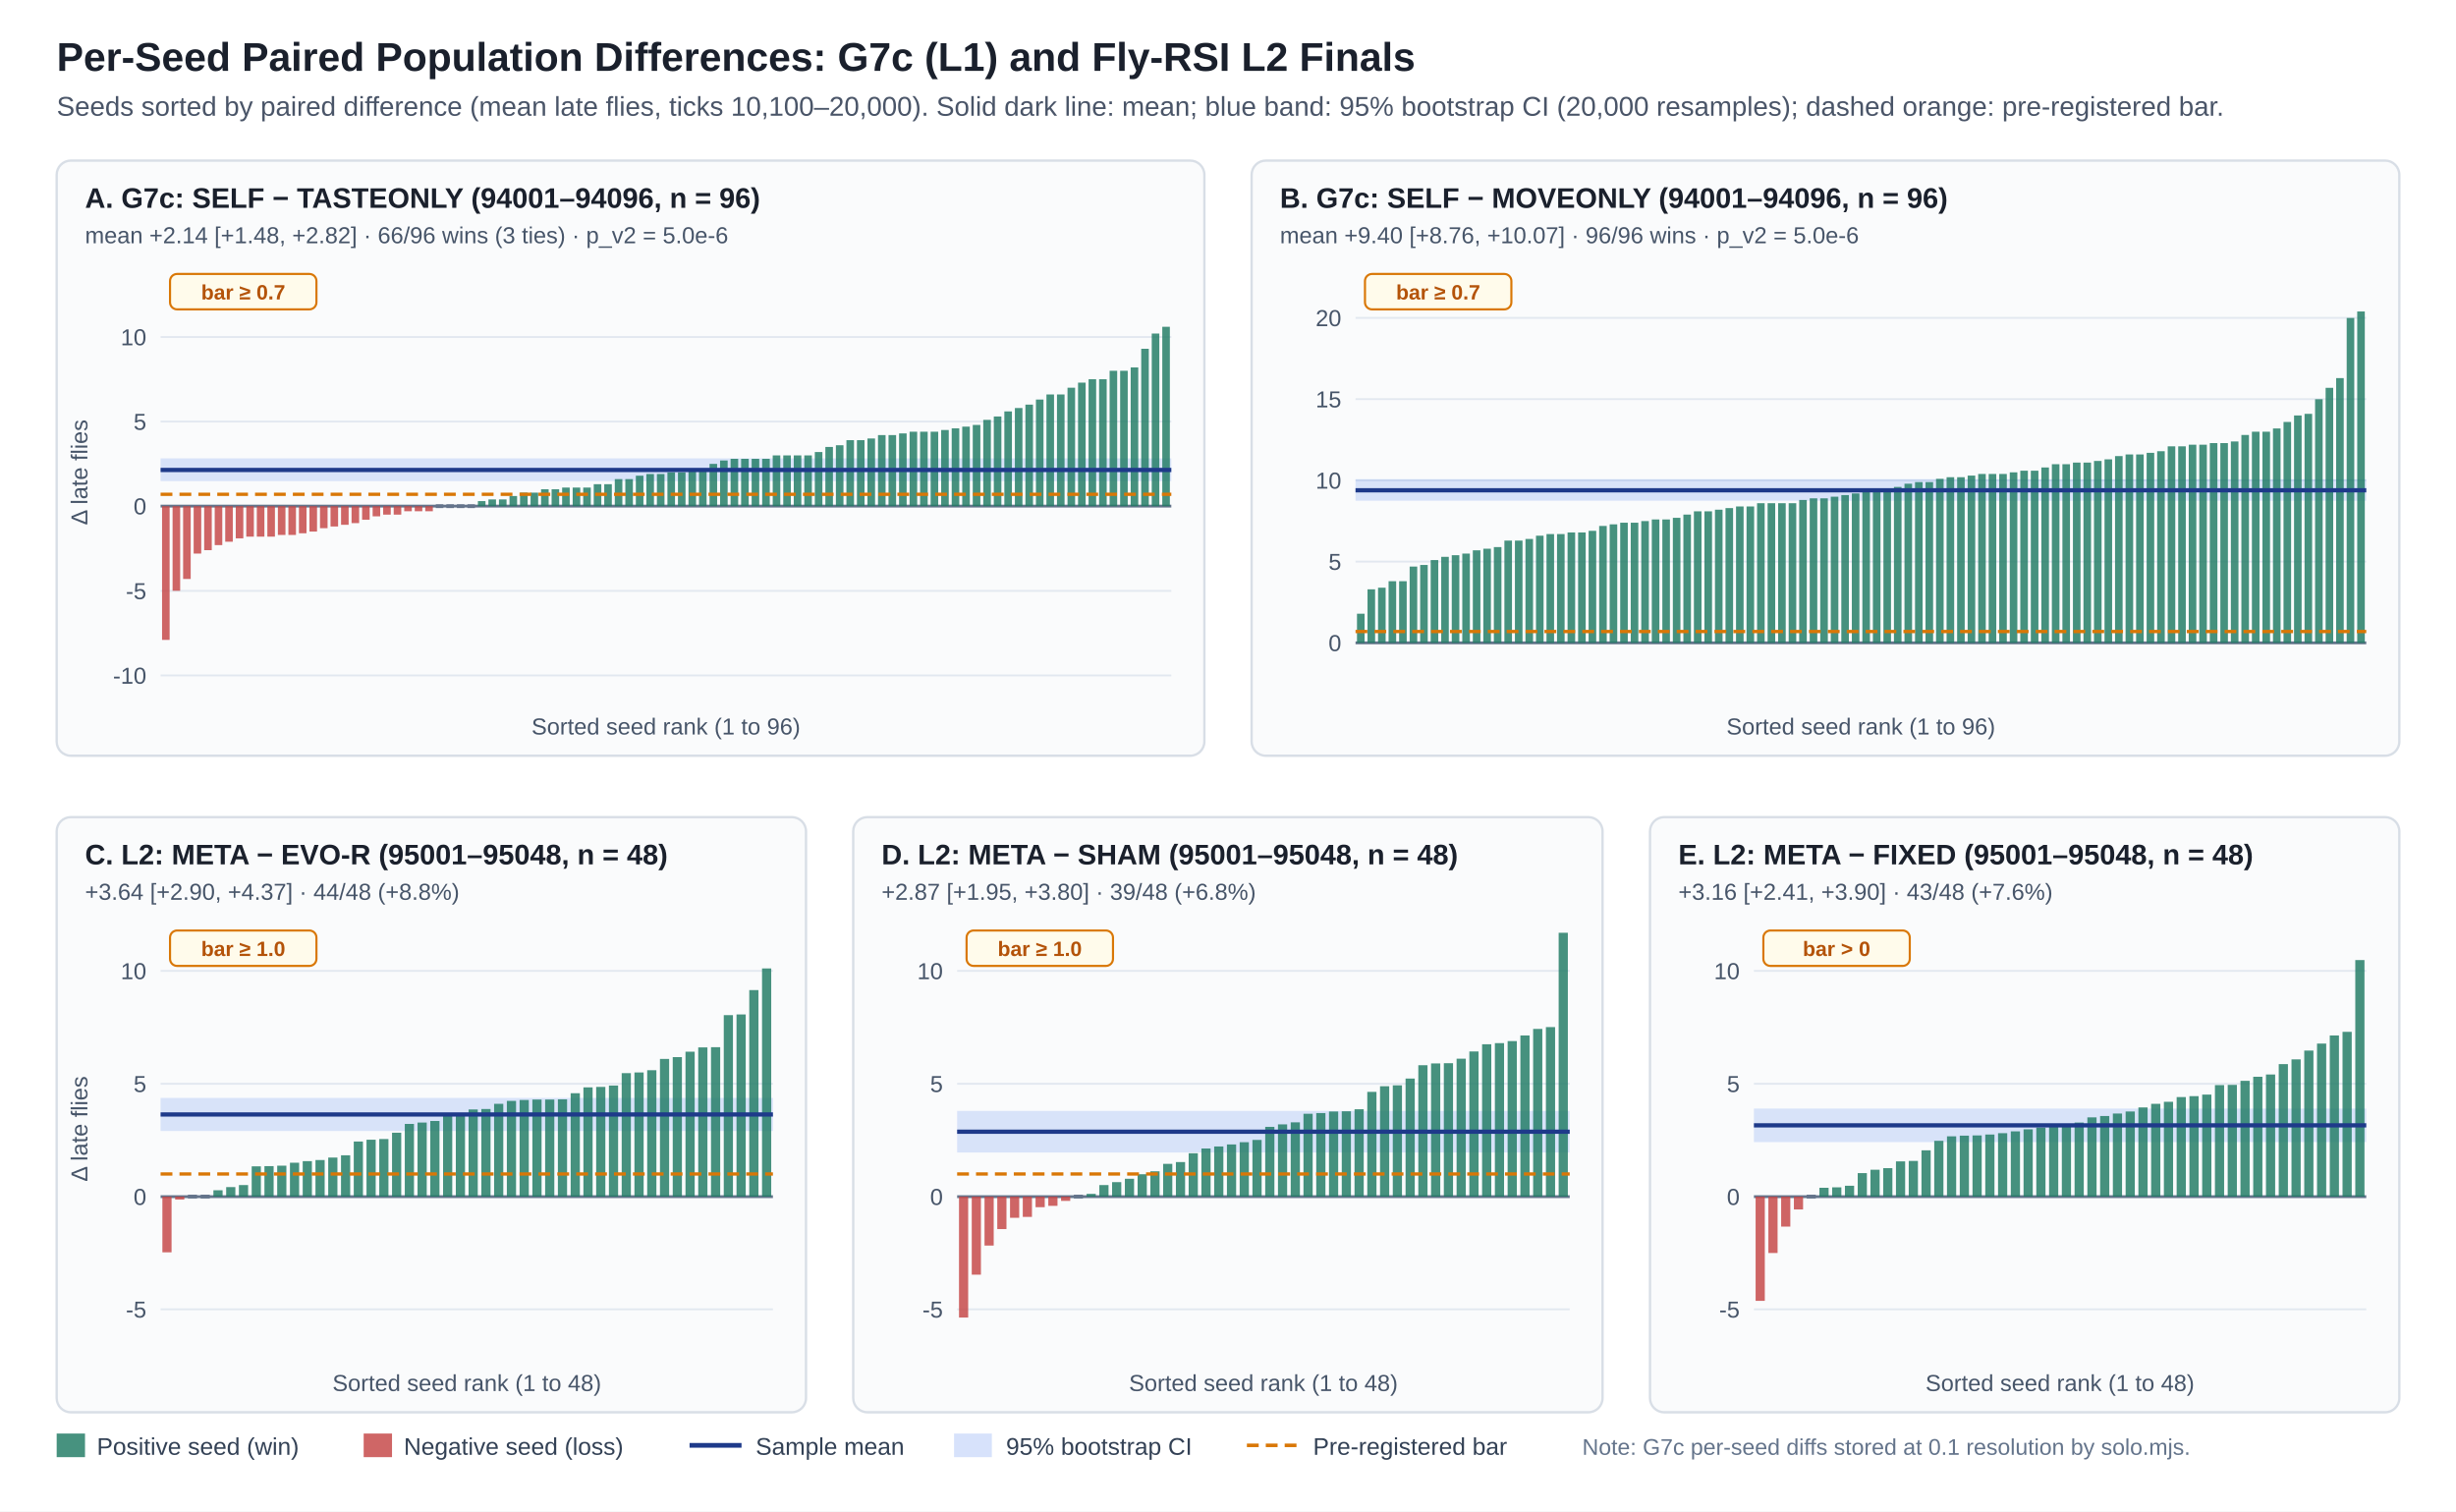
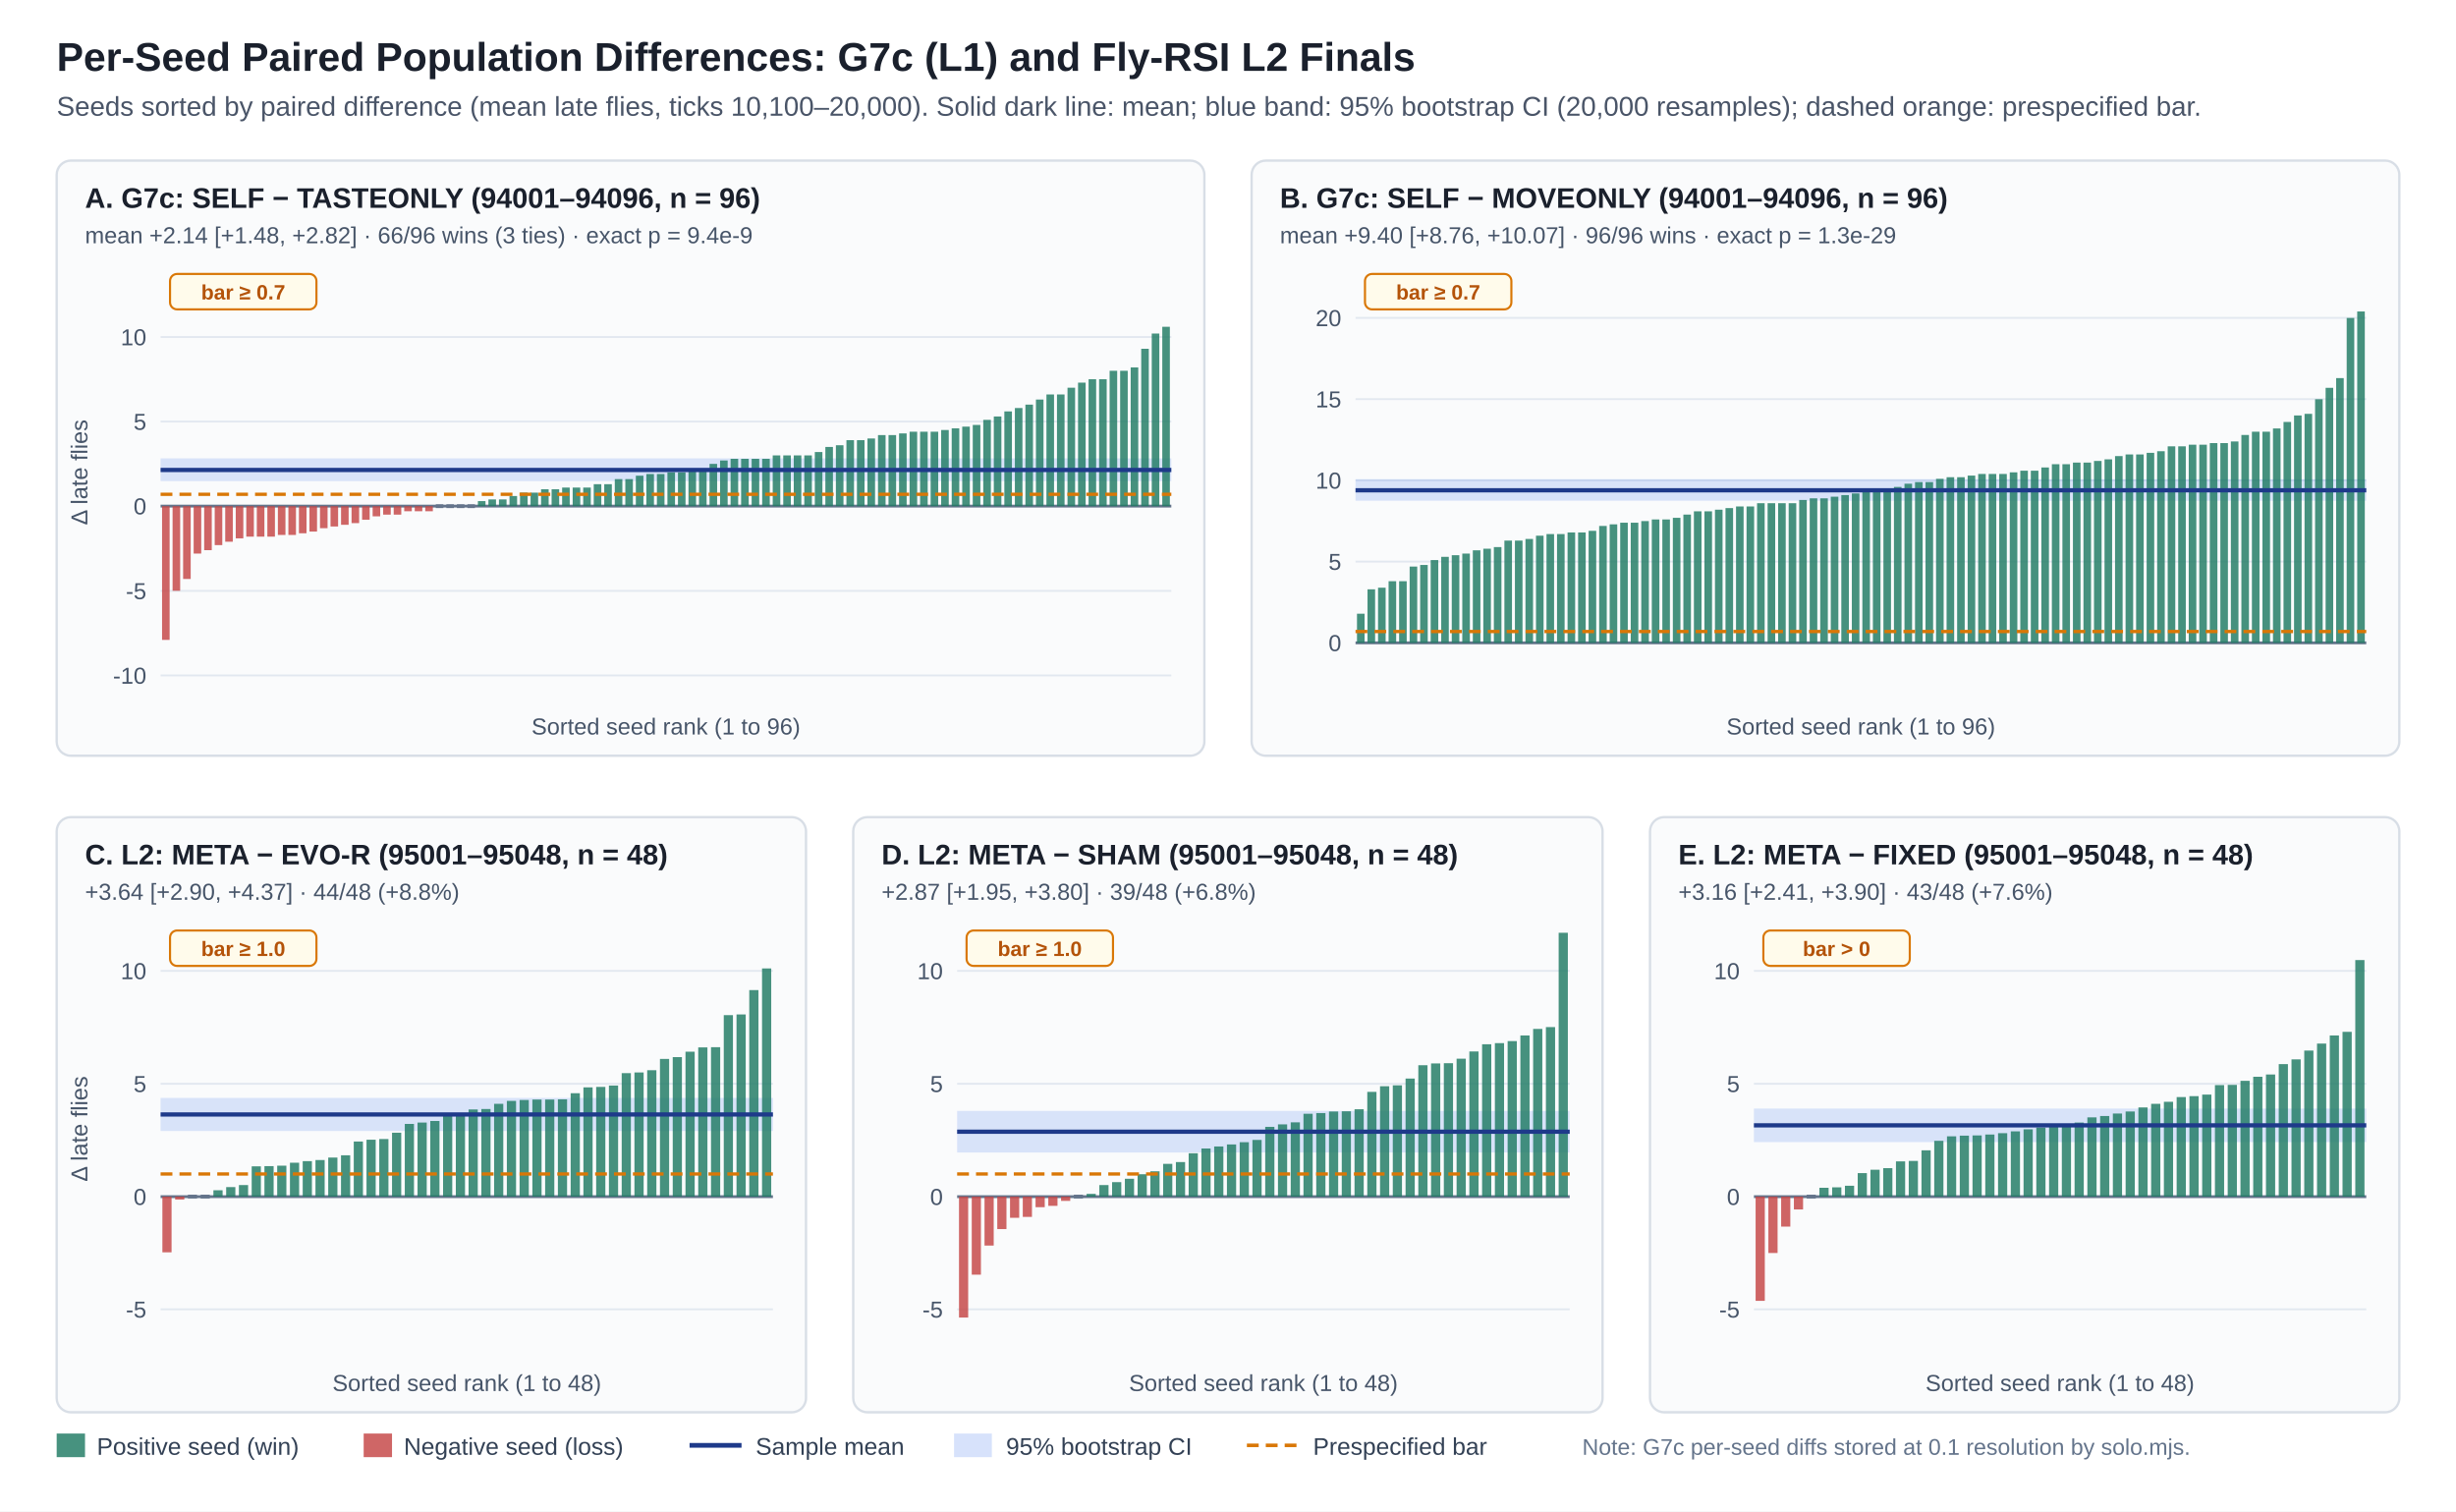
<svg xmlns="http://www.w3.org/2000/svg" viewBox="0 0 1040 640" width="1040" height="640" font-family="Helvetica Neue, Arial, DejaVu Sans, sans-serif">
  <rect x="0" y="0" width="1040" height="640" fill="#ffffff" />
  <text x="24" y="30" font-size="17" font-weight="700" fill="#1a202c">Per-Seed Paired Population Differences: G7c (L1) and Fly-RSI L2 Finals</text>
-   <text x="24" y="49" font-size="11.5" fill="#4a5568">Seeds sorted by paired difference (mean late flies, ticks 10,100–20,000). Solid dark line: mean; blue band: 95% bootstrap CI (20,000 resamples); dashed orange: pre-registered bar.</text>
+   <text x="24" y="49" font-size="11.5" fill="#4a5568">Seeds sorted by paired difference (mean late flies, ticks 10,100–20,000). Solid dark line: mean; blue band: 95% bootstrap CI (20,000 resamples); dashed orange: prespecified bar.</text>
  <g>
    <rect x="24.0" y="68" width="486.0" height="252" rx="6" fill="#fafbfc" stroke="#d8dee6" stroke-width="1" />
    <text x="36.0" y="88" font-size="12" font-weight="700" fill="#1a202c">A. G7c: SELF − TASTEONLY (94001–94096, n = 96)</text>
-     <text x="36.0" y="103" font-size="9.8" fill="#475569">mean +2.14 [+1.48, +2.82] · 66/96 wins (3 ties) · p_v2 = 5.0e-6</text>
+     <text x="36.0" y="103" font-size="9.8" fill="#475569">mean +2.14 [+1.48, +2.82] · 66/96 wins (3 ties) · exact p = 9.4e-9</text>
    <line x1="68.0" y1="286.0" x2="496.0" y2="286.0" stroke="#e2e8f0" stroke-width="0.8" />
    <text x="62.0" y="289.5" font-size="9.8" fill="#475569" text-anchor="end">-10</text>
    <line x1="68.0" y1="250.2" x2="496.0" y2="250.2" stroke="#e2e8f0" stroke-width="0.8" />
    <text x="62.0" y="253.7" font-size="9.8" fill="#475569" text-anchor="end">-5</text>
    <line x1="68.0" y1="214.3" x2="496.0" y2="214.3" stroke="#64748b" stroke-width="1.2" />
    <text x="62.0" y="217.8" font-size="9.8" fill="#475569" text-anchor="end">0</text>
    <line x1="68.0" y1="178.5" x2="496.0" y2="178.5" stroke="#e2e8f0" stroke-width="0.8" />
    <text x="62.0" y="182.0" font-size="9.8" fill="#475569" text-anchor="end">5</text>
    <line x1="68.0" y1="142.7" x2="496.0" y2="142.7" stroke="#e2e8f0" stroke-width="0.8" />
    <text x="62.0" y="146.2" font-size="9.8" fill="#475569" text-anchor="end">10</text>
    <rect x="68.0" y="194.1" width="428.0" height="9.6" fill="#2563eb" fill-opacity="0.16" />
    <rect x="68.62" y="214.33" width="3.21" height="56.62" fill="#c44545" fill-opacity="0.82" />
    <rect x="73.08" y="214.33" width="3.21" height="35.83" fill="#c44545" fill-opacity="0.82" />
    <rect x="77.54" y="214.33" width="3.21" height="30.82" fill="#c44545" fill-opacity="0.82" />
    <rect x="82.00" y="214.33" width="3.21" height="20.07" fill="#c44545" fill-opacity="0.82" />
    <rect x="86.46" y="214.33" width="3.21" height="18.63" fill="#c44545" fill-opacity="0.82" />
    <rect x="90.92" y="214.33" width="3.21" height="16.48" fill="#c44545" fill-opacity="0.82" />
    <rect x="95.37" y="214.33" width="3.21" height="15.05" fill="#c44545" fill-opacity="0.82" />
    <rect x="99.83" y="214.33" width="3.21" height="13.62" fill="#c44545" fill-opacity="0.82" />
    <rect x="104.29" y="214.33" width="3.21" height="12.90" fill="#c44545" fill-opacity="0.82" />
    <rect x="108.75" y="214.33" width="3.21" height="12.90" fill="#c44545" fill-opacity="0.82" />
    <rect x="113.21" y="214.33" width="3.21" height="12.90" fill="#c44545" fill-opacity="0.82" />
    <rect x="117.67" y="214.33" width="3.21" height="12.18" fill="#c44545" fill-opacity="0.82" />
    <rect x="122.12" y="214.33" width="3.21" height="12.18" fill="#c44545" fill-opacity="0.82" />
    <rect x="126.58" y="214.33" width="3.21" height="11.47" fill="#c44545" fill-opacity="0.82" />
    <rect x="131.04" y="214.33" width="3.21" height="10.75" fill="#c44545" fill-opacity="0.82" />
    <rect x="135.50" y="214.33" width="3.21" height="9.32" fill="#c44545" fill-opacity="0.82" />
    <rect x="139.96" y="214.33" width="3.21" height="8.60" fill="#c44545" fill-opacity="0.82" />
    <rect x="144.42" y="214.33" width="3.21" height="7.88" fill="#c44545" fill-opacity="0.82" />
    <rect x="148.87" y="214.33" width="3.21" height="7.17" fill="#c44545" fill-opacity="0.82" />
    <rect x="153.33" y="214.33" width="3.21" height="5.73" fill="#c44545" fill-opacity="0.82" />
    <rect x="157.79" y="214.33" width="3.21" height="4.30" fill="#c44545" fill-opacity="0.82" />
    <rect x="162.25" y="214.33" width="3.21" height="3.58" fill="#c44545" fill-opacity="0.82" />
    <rect x="166.71" y="214.33" width="3.21" height="3.58" fill="#c44545" fill-opacity="0.82" />
    <rect x="171.17" y="214.33" width="3.21" height="2.15" fill="#c44545" fill-opacity="0.82" />
    <rect x="175.62" y="214.33" width="3.21" height="2.15" fill="#c44545" fill-opacity="0.82" />
    <rect x="180.08" y="214.33" width="3.21" height="2.15" fill="#c44545" fill-opacity="0.82" />
    <rect x="184.54" y="213.53" width="3.21" height="1.6" fill="#64748b" />
    <rect x="189.00" y="213.53" width="3.21" height="1.6" fill="#64748b" />
    <rect x="193.46" y="213.53" width="3.21" height="1.6" fill="#64748b" />
    <rect x="197.92" y="213.53" width="3.21" height="1.6" fill="#64748b" />
    <rect x="202.37" y="212.18" width="3.21" height="2.15" fill="#1f7a63" fill-opacity="0.82" />
    <rect x="206.83" y="211.47" width="3.21" height="2.87" fill="#1f7a63" fill-opacity="0.82" />
    <rect x="211.29" y="211.47" width="3.21" height="2.87" fill="#1f7a63" fill-opacity="0.82" />
    <rect x="215.75" y="210.03" width="3.21" height="4.30" fill="#1f7a63" fill-opacity="0.82" />
    <rect x="220.21" y="208.60" width="3.21" height="5.73" fill="#1f7a63" fill-opacity="0.82" />
    <rect x="224.67" y="208.60" width="3.21" height="5.73" fill="#1f7a63" fill-opacity="0.82" />
    <rect x="229.12" y="207.17" width="3.21" height="7.17" fill="#1f7a63" fill-opacity="0.82" />
    <rect x="233.58" y="207.17" width="3.21" height="7.17" fill="#1f7a63" fill-opacity="0.82" />
    <rect x="238.04" y="206.45" width="3.21" height="7.88" fill="#1f7a63" fill-opacity="0.82" />
    <rect x="242.50" y="206.45" width="3.21" height="7.88" fill="#1f7a63" fill-opacity="0.82" />
    <rect x="246.96" y="206.45" width="3.21" height="7.88" fill="#1f7a63" fill-opacity="0.82" />
    <rect x="251.42" y="205.02" width="3.21" height="9.32" fill="#1f7a63" fill-opacity="0.82" />
    <rect x="255.87" y="205.02" width="3.21" height="9.32" fill="#1f7a63" fill-opacity="0.82" />
    <rect x="260.33" y="202.87" width="3.21" height="11.47" fill="#1f7a63" fill-opacity="0.82" />
    <rect x="264.79" y="202.87" width="3.21" height="11.47" fill="#1f7a63" fill-opacity="0.82" />
    <rect x="269.25" y="201.43" width="3.21" height="12.90" fill="#1f7a63" fill-opacity="0.82" />
    <rect x="273.71" y="200.72" width="3.21" height="13.62" fill="#1f7a63" fill-opacity="0.82" />
    <rect x="278.17" y="200.72" width="3.21" height="13.62" fill="#1f7a63" fill-opacity="0.82" />
    <rect x="282.62" y="200.00" width="3.21" height="14.33" fill="#1f7a63" fill-opacity="0.82" />
    <rect x="287.08" y="200.00" width="3.21" height="14.33" fill="#1f7a63" fill-opacity="0.82" />
    <rect x="291.54" y="199.28" width="3.21" height="15.05" fill="#1f7a63" fill-opacity="0.82" />
    <rect x="296.00" y="198.57" width="3.21" height="15.77" fill="#1f7a63" fill-opacity="0.82" />
    <rect x="300.46" y="196.42" width="3.21" height="17.92" fill="#1f7a63" fill-opacity="0.82" />
    <rect x="304.92" y="194.98" width="3.21" height="19.35" fill="#1f7a63" fill-opacity="0.82" />
    <rect x="309.37" y="194.27" width="3.21" height="20.07" fill="#1f7a63" fill-opacity="0.82" />
    <rect x="313.83" y="194.27" width="3.21" height="20.07" fill="#1f7a63" fill-opacity="0.82" />
    <rect x="318.29" y="194.27" width="3.21" height="20.07" fill="#1f7a63" fill-opacity="0.82" />
    <rect x="322.75" y="194.27" width="3.21" height="20.07" fill="#1f7a63" fill-opacity="0.82" />
    <rect x="327.21" y="192.83" width="3.21" height="21.50" fill="#1f7a63" fill-opacity="0.82" />
    <rect x="331.67" y="192.83" width="3.21" height="21.50" fill="#1f7a63" fill-opacity="0.82" />
    <rect x="336.12" y="192.83" width="3.21" height="21.50" fill="#1f7a63" fill-opacity="0.82" />
    <rect x="340.58" y="192.83" width="3.21" height="21.50" fill="#1f7a63" fill-opacity="0.82" />
    <rect x="345.04" y="191.40" width="3.21" height="22.93" fill="#1f7a63" fill-opacity="0.82" />
    <rect x="349.50" y="189.25" width="3.21" height="25.08" fill="#1f7a63" fill-opacity="0.82" />
    <rect x="353.96" y="188.53" width="3.21" height="25.80" fill="#1f7a63" fill-opacity="0.82" />
    <rect x="358.42" y="186.38" width="3.21" height="27.95" fill="#1f7a63" fill-opacity="0.82" />
    <rect x="362.87" y="186.38" width="3.21" height="27.95" fill="#1f7a63" fill-opacity="0.82" />
    <rect x="367.33" y="185.67" width="3.21" height="28.67" fill="#1f7a63" fill-opacity="0.82" />
    <rect x="371.79" y="184.23" width="3.21" height="30.10" fill="#1f7a63" fill-opacity="0.82" />
    <rect x="376.25" y="184.23" width="3.21" height="30.10" fill="#1f7a63" fill-opacity="0.82" />
    <rect x="380.71" y="183.52" width="3.21" height="30.82" fill="#1f7a63" fill-opacity="0.82" />
    <rect x="385.17" y="182.80" width="3.21" height="31.53" fill="#1f7a63" fill-opacity="0.82" />
    <rect x="389.62" y="182.80" width="3.21" height="31.53" fill="#1f7a63" fill-opacity="0.82" />
    <rect x="394.08" y="182.80" width="3.21" height="31.53" fill="#1f7a63" fill-opacity="0.82" />
    <rect x="398.54" y="182.08" width="3.21" height="32.25" fill="#1f7a63" fill-opacity="0.82" />
    <rect x="403.00" y="181.37" width="3.21" height="32.97" fill="#1f7a63" fill-opacity="0.82" />
    <rect x="407.46" y="180.65" width="3.21" height="33.68" fill="#1f7a63" fill-opacity="0.82" />
    <rect x="411.92" y="179.93" width="3.21" height="34.40" fill="#1f7a63" fill-opacity="0.82" />
    <rect x="416.37" y="177.78" width="3.21" height="36.55" fill="#1f7a63" fill-opacity="0.82" />
    <rect x="420.83" y="176.35" width="3.21" height="37.98" fill="#1f7a63" fill-opacity="0.82" />
    <rect x="425.29" y="174.20" width="3.21" height="40.13" fill="#1f7a63" fill-opacity="0.82" />
    <rect x="429.75" y="172.77" width="3.21" height="41.57" fill="#1f7a63" fill-opacity="0.82" />
    <rect x="434.21" y="171.33" width="3.21" height="43.00" fill="#1f7a63" fill-opacity="0.82" />
    <rect x="438.67" y="169.18" width="3.21" height="45.15" fill="#1f7a63" fill-opacity="0.82" />
    <rect x="443.12" y="167.03" width="3.21" height="47.30" fill="#1f7a63" fill-opacity="0.82" />
    <rect x="447.58" y="167.03" width="3.21" height="47.30" fill="#1f7a63" fill-opacity="0.82" />
    <rect x="452.04" y="164.17" width="3.21" height="50.17" fill="#1f7a63" fill-opacity="0.82" />
    <rect x="456.50" y="162.02" width="3.21" height="52.32" fill="#1f7a63" fill-opacity="0.82" />
    <rect x="460.96" y="160.58" width="3.21" height="53.75" fill="#1f7a63" fill-opacity="0.82" />
    <rect x="465.42" y="160.58" width="3.21" height="53.75" fill="#1f7a63" fill-opacity="0.82" />
    <rect x="469.87" y="157.00" width="3.21" height="57.33" fill="#1f7a63" fill-opacity="0.82" />
    <rect x="474.33" y="157.00" width="3.21" height="57.33" fill="#1f7a63" fill-opacity="0.82" />
    <rect x="478.79" y="155.57" width="3.21" height="58.77" fill="#1f7a63" fill-opacity="0.82" />
    <rect x="483.25" y="147.68" width="3.21" height="66.65" fill="#1f7a63" fill-opacity="0.82" />
    <rect x="487.71" y="141.23" width="3.21" height="73.10" fill="#1f7a63" fill-opacity="0.82" />
    <rect x="492.17" y="138.37" width="3.21" height="75.97" fill="#1f7a63" fill-opacity="0.82" />
    <line x1="68.0" y1="209.3" x2="496.0" y2="209.3" stroke="#d97706" stroke-width="1.4" stroke-dasharray="5,3" />
    <rect x="72.0" y="116.0" width="62" height="15" rx="3" fill="#fffbeb" stroke="#d97706" stroke-width="0.9" />
    <text x="103.0" y="126.8" font-size="8.8" font-weight="700" fill="#b45309" text-anchor="middle">bar ≥ 0.7</text>
    <line x1="68.0" y1="199.0" x2="496.0" y2="199.0" stroke="#1e3a8a" stroke-width="1.8" />
    <text x="282.0" y="311.0" font-size="9.8" fill="#475569" text-anchor="middle">Sorted seed rank (1 to 96)</text>
    <text x="37.0" y="200.0" font-size="9.8" fill="#475569" text-anchor="middle" transform="rotate(-90 37.0 200.0)">Δ late flies</text>
  </g>
  <g>
    <rect x="530.0" y="68" width="486.0" height="252" rx="6" fill="#fafbfc" stroke="#d8dee6" stroke-width="1" />
    <text x="542.0" y="88" font-size="12" font-weight="700" fill="#1a202c">B. G7c: SELF − MOVEONLY (94001–94096, n = 96)</text>
-     <text x="542.0" y="103" font-size="9.8" fill="#475569">mean +9.40 [+8.76, +10.07] · 96/96 wins · p_v2 = 5.0e-6</text>
+     <text x="542.0" y="103" font-size="9.8" fill="#475569">mean +9.40 [+8.76, +10.07] · 96/96 wins · exact p = 1.3e-29</text>
    <line x1="574.0" y1="272.2" x2="1002.0" y2="272.2" stroke="#64748b" stroke-width="1.2" />
    <text x="568.0" y="275.7" font-size="9.8" fill="#475569" text-anchor="end">0</text>
    <line x1="574.0" y1="237.8" x2="1002.0" y2="237.8" stroke="#e2e8f0" stroke-width="0.8" />
    <text x="568.0" y="241.3" font-size="9.8" fill="#475569" text-anchor="end">5</text>
    <line x1="574.0" y1="203.4" x2="1002.0" y2="203.4" stroke="#e2e8f0" stroke-width="0.8" />
    <text x="568.0" y="206.9" font-size="9.8" fill="#475569" text-anchor="end">10</text>
    <line x1="574.0" y1="169.0" x2="1002.0" y2="169.0" stroke="#e2e8f0" stroke-width="0.8" />
    <text x="568.0" y="172.5" font-size="9.8" fill="#475569" text-anchor="end">15</text>
    <line x1="574.0" y1="134.6" x2="1002.0" y2="134.6" stroke="#e2e8f0" stroke-width="0.8" />
    <text x="568.0" y="138.1" font-size="9.8" fill="#475569" text-anchor="end">20</text>
    <rect x="574.0" y="202.9" width="428.0" height="9.1" fill="#2563eb" fill-opacity="0.16" />
    <rect x="574.62" y="259.86" width="3.21" height="12.38" fill="#1f7a63" fill-opacity="0.82" />
    <rect x="579.08" y="249.54" width="3.21" height="22.70" fill="#1f7a63" fill-opacity="0.82" />
    <rect x="583.54" y="248.85" width="3.21" height="23.39" fill="#1f7a63" fill-opacity="0.82" />
    <rect x="588.00" y="246.10" width="3.21" height="26.14" fill="#1f7a63" fill-opacity="0.82" />
    <rect x="592.46" y="246.10" width="3.21" height="26.14" fill="#1f7a63" fill-opacity="0.82" />
    <rect x="596.92" y="239.90" width="3.21" height="32.34" fill="#1f7a63" fill-opacity="0.82" />
    <rect x="601.37" y="239.22" width="3.21" height="33.02" fill="#1f7a63" fill-opacity="0.82" />
    <rect x="605.83" y="237.15" width="3.21" height="35.09" fill="#1f7a63" fill-opacity="0.82" />
    <rect x="610.29" y="235.78" width="3.21" height="36.46" fill="#1f7a63" fill-opacity="0.82" />
    <rect x="614.75" y="235.09" width="3.21" height="37.15" fill="#1f7a63" fill-opacity="0.82" />
    <rect x="619.21" y="234.40" width="3.21" height="37.84" fill="#1f7a63" fill-opacity="0.82" />
    <rect x="623.67" y="233.02" width="3.21" height="39.22" fill="#1f7a63" fill-opacity="0.82" />
    <rect x="628.12" y="232.34" width="3.21" height="39.90" fill="#1f7a63" fill-opacity="0.82" />
    <rect x="632.58" y="231.65" width="3.21" height="40.59" fill="#1f7a63" fill-opacity="0.82" />
    <rect x="637.04" y="228.90" width="3.21" height="43.34" fill="#1f7a63" fill-opacity="0.82" />
    <rect x="641.50" y="228.90" width="3.21" height="43.34" fill="#1f7a63" fill-opacity="0.82" />
    <rect x="645.96" y="228.21" width="3.21" height="44.03" fill="#1f7a63" fill-opacity="0.82" />
    <rect x="650.42" y="226.83" width="3.21" height="45.41" fill="#1f7a63" fill-opacity="0.82" />
    <rect x="654.87" y="226.14" width="3.21" height="46.10" fill="#1f7a63" fill-opacity="0.82" />
    <rect x="659.33" y="226.14" width="3.21" height="46.10" fill="#1f7a63" fill-opacity="0.82" />
    <rect x="663.79" y="225.46" width="3.21" height="46.78" fill="#1f7a63" fill-opacity="0.82" />
    <rect x="668.25" y="225.46" width="3.21" height="46.78" fill="#1f7a63" fill-opacity="0.82" />
    <rect x="672.71" y="224.77" width="3.21" height="47.47" fill="#1f7a63" fill-opacity="0.82" />
    <rect x="677.17" y="222.70" width="3.21" height="49.54" fill="#1f7a63" fill-opacity="0.82" />
    <rect x="681.62" y="222.02" width="3.21" height="50.22" fill="#1f7a63" fill-opacity="0.82" />
    <rect x="686.08" y="221.33" width="3.21" height="50.91" fill="#1f7a63" fill-opacity="0.82" />
    <rect x="690.54" y="221.33" width="3.21" height="50.91" fill="#1f7a63" fill-opacity="0.82" />
    <rect x="695.00" y="220.64" width="3.21" height="51.60" fill="#1f7a63" fill-opacity="0.82" />
    <rect x="699.46" y="219.95" width="3.21" height="52.29" fill="#1f7a63" fill-opacity="0.82" />
    <rect x="703.92" y="219.95" width="3.21" height="52.29" fill="#1f7a63" fill-opacity="0.82" />
    <rect x="708.37" y="219.26" width="3.21" height="52.98" fill="#1f7a63" fill-opacity="0.82" />
    <rect x="712.83" y="217.89" width="3.21" height="54.35" fill="#1f7a63" fill-opacity="0.82" />
    <rect x="717.29" y="216.51" width="3.21" height="55.73" fill="#1f7a63" fill-opacity="0.82" />
    <rect x="721.75" y="216.51" width="3.21" height="55.73" fill="#1f7a63" fill-opacity="0.82" />
    <rect x="726.21" y="215.82" width="3.21" height="56.42" fill="#1f7a63" fill-opacity="0.82" />
    <rect x="730.67" y="215.14" width="3.21" height="57.10" fill="#1f7a63" fill-opacity="0.82" />
    <rect x="735.12" y="214.45" width="3.21" height="57.79" fill="#1f7a63" fill-opacity="0.82" />
    <rect x="739.58" y="214.45" width="3.21" height="57.79" fill="#1f7a63" fill-opacity="0.82" />
    <rect x="744.04" y="213.07" width="3.21" height="59.17" fill="#1f7a63" fill-opacity="0.82" />
    <rect x="748.50" y="213.07" width="3.21" height="59.17" fill="#1f7a63" fill-opacity="0.82" />
    <rect x="752.96" y="213.07" width="3.21" height="59.17" fill="#1f7a63" fill-opacity="0.82" />
    <rect x="757.42" y="213.07" width="3.21" height="59.17" fill="#1f7a63" fill-opacity="0.82" />
    <rect x="761.87" y="211.70" width="3.21" height="60.54" fill="#1f7a63" fill-opacity="0.82" />
    <rect x="766.33" y="211.01" width="3.21" height="61.23" fill="#1f7a63" fill-opacity="0.82" />
    <rect x="770.79" y="211.01" width="3.21" height="61.23" fill="#1f7a63" fill-opacity="0.82" />
    <rect x="775.25" y="210.32" width="3.21" height="61.92" fill="#1f7a63" fill-opacity="0.82" />
    <rect x="779.71" y="209.63" width="3.21" height="62.61" fill="#1f7a63" fill-opacity="0.82" />
    <rect x="784.17" y="208.94" width="3.21" height="63.30" fill="#1f7a63" fill-opacity="0.82" />
    <rect x="788.62" y="208.26" width="3.21" height="63.98" fill="#1f7a63" fill-opacity="0.82" />
    <rect x="793.08" y="208.26" width="3.21" height="63.98" fill="#1f7a63" fill-opacity="0.82" />
    <rect x="797.54" y="207.57" width="3.21" height="64.67" fill="#1f7a63" fill-opacity="0.82" />
    <rect x="802.00" y="206.19" width="3.21" height="66.05" fill="#1f7a63" fill-opacity="0.82" />
    <rect x="806.46" y="204.82" width="3.21" height="67.42" fill="#1f7a63" fill-opacity="0.82" />
    <rect x="810.92" y="204.13" width="3.21" height="68.11" fill="#1f7a63" fill-opacity="0.82" />
    <rect x="815.37" y="204.13" width="3.21" height="68.11" fill="#1f7a63" fill-opacity="0.82" />
    <rect x="819.83" y="202.75" width="3.21" height="69.49" fill="#1f7a63" fill-opacity="0.82" />
    <rect x="824.29" y="202.06" width="3.21" height="70.18" fill="#1f7a63" fill-opacity="0.82" />
    <rect x="828.75" y="202.06" width="3.21" height="70.18" fill="#1f7a63" fill-opacity="0.82" />
    <rect x="833.21" y="201.38" width="3.21" height="70.86" fill="#1f7a63" fill-opacity="0.82" />
    <rect x="837.67" y="200.69" width="3.21" height="71.55" fill="#1f7a63" fill-opacity="0.82" />
    <rect x="842.12" y="200.69" width="3.21" height="71.55" fill="#1f7a63" fill-opacity="0.82" />
    <rect x="846.58" y="200.69" width="3.21" height="71.55" fill="#1f7a63" fill-opacity="0.82" />
    <rect x="851.04" y="200.00" width="3.21" height="72.24" fill="#1f7a63" fill-opacity="0.82" />
    <rect x="855.50" y="199.31" width="3.21" height="72.93" fill="#1f7a63" fill-opacity="0.82" />
    <rect x="859.96" y="199.31" width="3.21" height="72.93" fill="#1f7a63" fill-opacity="0.82" />
    <rect x="864.42" y="197.94" width="3.21" height="74.30" fill="#1f7a63" fill-opacity="0.82" />
    <rect x="868.87" y="196.56" width="3.21" height="75.68" fill="#1f7a63" fill-opacity="0.82" />
    <rect x="873.33" y="196.56" width="3.21" height="75.68" fill="#1f7a63" fill-opacity="0.82" />
    <rect x="877.79" y="195.87" width="3.21" height="76.37" fill="#1f7a63" fill-opacity="0.82" />
    <rect x="882.25" y="195.87" width="3.21" height="76.37" fill="#1f7a63" fill-opacity="0.82" />
    <rect x="886.71" y="195.18" width="3.21" height="77.06" fill="#1f7a63" fill-opacity="0.82" />
    <rect x="891.17" y="194.50" width="3.21" height="77.74" fill="#1f7a63" fill-opacity="0.82" />
    <rect x="895.62" y="193.12" width="3.21" height="79.12" fill="#1f7a63" fill-opacity="0.82" />
    <rect x="900.08" y="192.43" width="3.21" height="79.81" fill="#1f7a63" fill-opacity="0.82" />
    <rect x="904.54" y="192.43" width="3.21" height="79.81" fill="#1f7a63" fill-opacity="0.82" />
    <rect x="909.00" y="191.74" width="3.21" height="80.50" fill="#1f7a63" fill-opacity="0.82" />
    <rect x="913.46" y="191.06" width="3.21" height="81.18" fill="#1f7a63" fill-opacity="0.82" />
    <rect x="917.92" y="188.99" width="3.21" height="83.25" fill="#1f7a63" fill-opacity="0.82" />
    <rect x="922.37" y="188.99" width="3.21" height="83.25" fill="#1f7a63" fill-opacity="0.82" />
    <rect x="926.83" y="188.30" width="3.21" height="83.94" fill="#1f7a63" fill-opacity="0.82" />
    <rect x="931.29" y="188.30" width="3.21" height="83.94" fill="#1f7a63" fill-opacity="0.82" />
    <rect x="935.75" y="187.62" width="3.21" height="84.62" fill="#1f7a63" fill-opacity="0.82" />
    <rect x="940.21" y="187.62" width="3.21" height="84.62" fill="#1f7a63" fill-opacity="0.82" />
    <rect x="944.67" y="186.93" width="3.21" height="85.31" fill="#1f7a63" fill-opacity="0.82" />
    <rect x="949.12" y="184.18" width="3.21" height="88.06" fill="#1f7a63" fill-opacity="0.82" />
    <rect x="953.58" y="182.80" width="3.21" height="89.44" fill="#1f7a63" fill-opacity="0.82" />
    <rect x="958.04" y="182.80" width="3.21" height="89.44" fill="#1f7a63" fill-opacity="0.82" />
    <rect x="962.50" y="181.42" width="3.21" height="90.82" fill="#1f7a63" fill-opacity="0.82" />
    <rect x="966.96" y="178.67" width="3.21" height="93.57" fill="#1f7a63" fill-opacity="0.82" />
    <rect x="971.42" y="175.92" width="3.21" height="96.32" fill="#1f7a63" fill-opacity="0.82" />
    <rect x="975.87" y="175.23" width="3.21" height="97.01" fill="#1f7a63" fill-opacity="0.82" />
    <rect x="980.33" y="169.04" width="3.21" height="103.20" fill="#1f7a63" fill-opacity="0.82" />
    <rect x="984.79" y="164.22" width="3.21" height="108.02" fill="#1f7a63" fill-opacity="0.82" />
    <rect x="989.25" y="160.10" width="3.21" height="112.14" fill="#1f7a63" fill-opacity="0.82" />
    <rect x="993.71" y="134.64" width="3.21" height="137.60" fill="#1f7a63" fill-opacity="0.82" />
    <rect x="998.17" y="131.89" width="3.21" height="140.35" fill="#1f7a63" fill-opacity="0.82" />
    <line x1="574.0" y1="267.4" x2="1002.0" y2="267.4" stroke="#d97706" stroke-width="1.4" stroke-dasharray="5,3" />
    <rect x="578.0" y="116.0" width="62" height="15" rx="3" fill="#fffbeb" stroke="#d97706" stroke-width="0.9" />
    <text x="609.0" y="126.8" font-size="8.8" font-weight="700" fill="#b45309" text-anchor="middle">bar ≥ 0.7</text>
    <line x1="574.0" y1="207.6" x2="1002.0" y2="207.6" stroke="#1e3a8a" stroke-width="1.8" />
    <text x="788.0" y="311.0" font-size="9.8" fill="#475569" text-anchor="middle">Sorted seed rank (1 to 96)</text>
  </g>
  <g>
    <rect x="24.0" y="346" width="317.3" height="252" rx="6" fill="#fafbfc" stroke="#d8dee6" stroke-width="1" />
    <text x="36.0" y="366" font-size="12" font-weight="700" fill="#1a202c">C. L2: META − EVO-R (95001–95048, n = 48)</text>
    <text x="36.0" y="381" font-size="9.8" fill="#475569">+3.64 [+2.90, +4.37] · 44/48 (+8.8%)</text>
    <line x1="68.0" y1="554.4" x2="327.3" y2="554.4" stroke="#e2e8f0" stroke-width="0.8" />
    <text x="62.0" y="557.9" font-size="9.8" fill="#475569" text-anchor="end">-5</text>
    <line x1="68.0" y1="506.7" x2="327.3" y2="506.7" stroke="#64748b" stroke-width="1.2" />
    <text x="62.0" y="510.2" font-size="9.8" fill="#475569" text-anchor="end">0</text>
    <line x1="68.0" y1="458.9" x2="327.3" y2="458.9" stroke="#e2e8f0" stroke-width="0.8" />
    <text x="62.0" y="462.4" font-size="9.8" fill="#475569" text-anchor="end">5</text>
    <line x1="68.0" y1="411.1" x2="327.3" y2="411.1" stroke="#e2e8f0" stroke-width="0.8" />
    <text x="62.0" y="414.6" font-size="9.8" fill="#475569" text-anchor="end">10</text>
    <rect x="68.0" y="464.9" width="259.3" height="14.0" fill="#2563eb" fill-opacity="0.16" />
    <rect x="68.76" y="506.67" width="3.89" height="23.60" fill="#c44545" fill-opacity="0.82" />
    <rect x="74.16" y="506.67" width="3.89" height="1.24" fill="#c44545" fill-opacity="0.82" />
    <rect x="79.56" y="505.87" width="3.89" height="1.6" fill="#64748b" />
    <rect x="84.96" y="505.87" width="3.89" height="1.6" fill="#64748b" />
    <rect x="90.37" y="503.99" width="3.89" height="2.68" fill="#1f7a63" fill-opacity="0.82" />
    <rect x="95.77" y="502.65" width="3.89" height="4.01" fill="#1f7a63" fill-opacity="0.82" />
    <rect x="101.17" y="501.79" width="3.89" height="4.87" fill="#1f7a63" fill-opacity="0.82" />
    <rect x="106.58" y="493.86" width="3.89" height="12.80" fill="#1f7a63" fill-opacity="0.82" />
    <rect x="111.98" y="493.77" width="3.89" height="12.90" fill="#1f7a63" fill-opacity="0.82" />
    <rect x="117.38" y="493.58" width="3.89" height="13.09" fill="#1f7a63" fill-opacity="0.82" />
    <rect x="122.78" y="492.33" width="3.89" height="14.33" fill="#1f7a63" fill-opacity="0.82" />
    <rect x="128.19" y="491.66" width="3.89" height="15.00" fill="#1f7a63" fill-opacity="0.82" />
    <rect x="133.59" y="491.19" width="3.89" height="15.48" fill="#1f7a63" fill-opacity="0.82" />
    <rect x="138.99" y="490.14" width="3.89" height="16.53" fill="#1f7a63" fill-opacity="0.82" />
    <rect x="144.40" y="489.18" width="3.89" height="17.49" fill="#1f7a63" fill-opacity="0.82" />
    <rect x="149.80" y="483.35" width="3.89" height="23.32" fill="#1f7a63" fill-opacity="0.82" />
    <rect x="155.20" y="482.59" width="3.89" height="24.08" fill="#1f7a63" fill-opacity="0.82" />
    <rect x="160.60" y="482.30" width="3.89" height="24.37" fill="#1f7a63" fill-opacity="0.82" />
    <rect x="166.01" y="479.62" width="3.89" height="27.04" fill="#1f7a63" fill-opacity="0.82" />
    <rect x="171.41" y="475.90" width="3.89" height="30.77" fill="#1f7a63" fill-opacity="0.82" />
    <rect x="176.81" y="475.32" width="3.89" height="31.34" fill="#1f7a63" fill-opacity="0.82" />
    <rect x="182.21" y="474.66" width="3.89" height="32.01" fill="#1f7a63" fill-opacity="0.82" />
    <rect x="187.62" y="472.55" width="3.89" height="34.11" fill="#1f7a63" fill-opacity="0.82" />
    <rect x="193.02" y="471.69" width="3.89" height="34.97" fill="#1f7a63" fill-opacity="0.82" />
    <rect x="198.42" y="469.78" width="3.89" height="36.88" fill="#1f7a63" fill-opacity="0.82" />
    <rect x="203.83" y="469.59" width="3.89" height="37.08" fill="#1f7a63" fill-opacity="0.82" />
    <rect x="209.23" y="467.39" width="3.89" height="39.27" fill="#1f7a63" fill-opacity="0.82" />
    <rect x="214.63" y="466.15" width="3.89" height="40.52" fill="#1f7a63" fill-opacity="0.82" />
    <rect x="220.03" y="465.77" width="3.89" height="40.90" fill="#1f7a63" fill-opacity="0.82" />
    <rect x="225.44" y="465.58" width="3.89" height="41.09" fill="#1f7a63" fill-opacity="0.82" />
    <rect x="230.84" y="465.58" width="3.89" height="41.09" fill="#1f7a63" fill-opacity="0.82" />
    <rect x="236.24" y="465.48" width="3.89" height="41.18" fill="#1f7a63" fill-opacity="0.82" />
    <rect x="241.65" y="462.90" width="3.89" height="43.76" fill="#1f7a63" fill-opacity="0.82" />
    <rect x="247.05" y="460.42" width="3.89" height="46.25" fill="#1f7a63" fill-opacity="0.82" />
    <rect x="252.45" y="460.23" width="3.89" height="46.44" fill="#1f7a63" fill-opacity="0.82" />
    <rect x="257.85" y="459.65" width="3.89" height="47.01" fill="#1f7a63" fill-opacity="0.82" />
    <rect x="263.26" y="454.40" width="3.89" height="52.27" fill="#1f7a63" fill-opacity="0.82" />
    <rect x="268.66" y="454.11" width="3.89" height="52.56" fill="#1f7a63" fill-opacity="0.82" />
    <rect x="274.06" y="453.16" width="3.89" height="53.51" fill="#1f7a63" fill-opacity="0.82" />
    <rect x="279.46" y="448.38" width="3.89" height="58.29" fill="#1f7a63" fill-opacity="0.82" />
    <rect x="284.87" y="447.61" width="3.89" height="59.05" fill="#1f7a63" fill-opacity="0.82" />
    <rect x="290.27" y="445.32" width="3.89" height="61.35" fill="#1f7a63" fill-opacity="0.82" />
    <rect x="295.67" y="443.50" width="3.89" height="63.16" fill="#1f7a63" fill-opacity="0.82" />
    <rect x="301.08" y="443.41" width="3.89" height="63.26" fill="#1f7a63" fill-opacity="0.82" />
    <rect x="306.48" y="429.84" width="3.89" height="76.83" fill="#1f7a63" fill-opacity="0.82" />
    <rect x="311.88" y="429.55" width="3.89" height="77.11" fill="#1f7a63" fill-opacity="0.82" />
    <rect x="317.28" y="419.23" width="3.89" height="87.43" fill="#1f7a63" fill-opacity="0.82" />
    <rect x="322.69" y="410.06" width="3.89" height="96.61" fill="#1f7a63" fill-opacity="0.82" />
    <line x1="68.0" y1="497.1" x2="327.3" y2="497.1" stroke="#d97706" stroke-width="1.4" stroke-dasharray="5,3" />
    <rect x="72.0" y="394.0" width="62" height="15" rx="3" fill="#fffbeb" stroke="#d97706" stroke-width="0.9" />
    <text x="103.0" y="404.8" font-size="8.8" font-weight="700" fill="#b45309" text-anchor="middle">bar ≥ 1.0</text>
    <line x1="68.0" y1="471.9" x2="327.3" y2="471.9" stroke="#1e3a8a" stroke-width="1.8" />
    <text x="197.7" y="589.0" font-size="9.8" fill="#475569" text-anchor="middle">Sorted seed rank (1 to 48)</text>
    <text x="37.0" y="478.0" font-size="9.8" fill="#475569" text-anchor="middle" transform="rotate(-90 37.0 478.0)">Δ late flies</text>
  </g>
  <g>
    <rect x="361.3" y="346" width="317.3" height="252" rx="6" fill="#fafbfc" stroke="#d8dee6" stroke-width="1" />
    <text x="373.3" y="366" font-size="12" font-weight="700" fill="#1a202c">D. L2: META − SHAM (95001–95048, n = 48)</text>
    <text x="373.3" y="381" font-size="9.8" fill="#475569">+2.87 [+1.95, +3.80] · 39/48 (+6.8%)</text>
    <line x1="405.3" y1="554.4" x2="664.7" y2="554.4" stroke="#e2e8f0" stroke-width="0.8" />
    <text x="399.3" y="557.9" font-size="9.8" fill="#475569" text-anchor="end">-5</text>
    <line x1="405.3" y1="506.7" x2="664.7" y2="506.7" stroke="#64748b" stroke-width="1.2" />
    <text x="399.3" y="510.2" font-size="9.8" fill="#475569" text-anchor="end">0</text>
    <line x1="405.3" y1="458.9" x2="664.7" y2="458.9" stroke="#e2e8f0" stroke-width="0.8" />
    <text x="399.3" y="462.4" font-size="9.8" fill="#475569" text-anchor="end">5</text>
    <line x1="405.3" y1="411.1" x2="664.7" y2="411.1" stroke="#e2e8f0" stroke-width="0.8" />
    <text x="399.3" y="414.6" font-size="9.8" fill="#475569" text-anchor="end">10</text>
    <rect x="405.3" y="470.4" width="259.3" height="17.6" fill="#2563eb" fill-opacity="0.16" />
    <rect x="406.09" y="506.67" width="3.89" height="51.22" fill="#c44545" fill-opacity="0.82" />
    <rect x="411.49" y="506.67" width="3.89" height="33.06" fill="#c44545" fill-opacity="0.82" />
    <rect x="416.90" y="506.67" width="3.89" height="20.74" fill="#c44545" fill-opacity="0.82" />
    <rect x="422.30" y="506.67" width="3.89" height="13.76" fill="#c44545" fill-opacity="0.82" />
    <rect x="427.70" y="506.67" width="3.89" height="8.98" fill="#c44545" fill-opacity="0.82" />
    <rect x="433.10" y="506.67" width="3.89" height="8.60" fill="#c44545" fill-opacity="0.82" />
    <rect x="438.51" y="506.67" width="3.89" height="4.49" fill="#c44545" fill-opacity="0.82" />
    <rect x="443.91" y="506.67" width="3.89" height="3.92" fill="#c44545" fill-opacity="0.82" />
    <rect x="449.31" y="506.67" width="3.89" height="1.82" fill="#c44545" fill-opacity="0.82" />
    <rect x="454.71" y="505.87" width="3.89" height="1.6" fill="#64748b" />
    <rect x="460.12" y="505.52" width="3.89" height="1.15" fill="#1f7a63" fill-opacity="0.82" />
    <rect x="465.52" y="501.79" width="3.89" height="4.87" fill="#1f7a63" fill-opacity="0.82" />
    <rect x="470.92" y="500.55" width="3.89" height="6.12" fill="#1f7a63" fill-opacity="0.82" />
    <rect x="476.33" y="499.12" width="3.89" height="7.55" fill="#1f7a63" fill-opacity="0.82" />
    <rect x="481.73" y="497.21" width="3.89" height="9.46" fill="#1f7a63" fill-opacity="0.82" />
    <rect x="487.13" y="495.96" width="3.89" height="10.70" fill="#1f7a63" fill-opacity="0.82" />
    <rect x="492.53" y="492.81" width="3.89" height="13.86" fill="#1f7a63" fill-opacity="0.82" />
    <rect x="497.94" y="492.05" width="3.89" height="14.62" fill="#1f7a63" fill-opacity="0.82" />
    <rect x="503.34" y="488.32" width="3.89" height="18.35" fill="#1f7a63" fill-opacity="0.82" />
    <rect x="508.74" y="486.31" width="3.89" height="20.35" fill="#1f7a63" fill-opacity="0.82" />
    <rect x="514.15" y="485.45" width="3.89" height="21.21" fill="#1f7a63" fill-opacity="0.82" />
    <rect x="519.55" y="484.59" width="3.89" height="22.07" fill="#1f7a63" fill-opacity="0.82" />
    <rect x="524.95" y="483.64" width="3.89" height="23.03" fill="#1f7a63" fill-opacity="0.82" />
    <rect x="530.35" y="482.68" width="3.89" height="23.98" fill="#1f7a63" fill-opacity="0.82" />
    <rect x="535.76" y="477.14" width="3.89" height="29.53" fill="#1f7a63" fill-opacity="0.82" />
    <rect x="541.16" y="476.09" width="3.89" height="30.58" fill="#1f7a63" fill-opacity="0.82" />
    <rect x="546.56" y="475.23" width="3.89" height="31.44" fill="#1f7a63" fill-opacity="0.82" />
    <rect x="551.96" y="471.60" width="3.89" height="35.07" fill="#1f7a63" fill-opacity="0.82" />
    <rect x="557.37" y="471.31" width="3.89" height="35.36" fill="#1f7a63" fill-opacity="0.82" />
    <rect x="562.77" y="470.64" width="3.89" height="36.02" fill="#1f7a63" fill-opacity="0.82" />
    <rect x="568.17" y="470.55" width="3.89" height="36.12" fill="#1f7a63" fill-opacity="0.82" />
    <rect x="573.58" y="469.69" width="3.89" height="36.98" fill="#1f7a63" fill-opacity="0.82" />
    <rect x="578.98" y="462.33" width="3.89" height="44.34" fill="#1f7a63" fill-opacity="0.82" />
    <rect x="584.38" y="459.94" width="3.89" height="46.73" fill="#1f7a63" fill-opacity="0.82" />
    <rect x="589.78" y="459.56" width="3.89" height="47.11" fill="#1f7a63" fill-opacity="0.82" />
    <rect x="595.19" y="456.69" width="3.89" height="49.98" fill="#1f7a63" fill-opacity="0.82" />
    <rect x="600.59" y="451.05" width="3.89" height="55.61" fill="#1f7a63" fill-opacity="0.82" />
    <rect x="605.99" y="450.29" width="3.89" height="56.38" fill="#1f7a63" fill-opacity="0.82" />
    <rect x="611.40" y="450.19" width="3.89" height="56.47" fill="#1f7a63" fill-opacity="0.82" />
    <rect x="616.80" y="448.28" width="3.89" height="58.38" fill="#1f7a63" fill-opacity="0.82" />
    <rect x="622.20" y="445.22" width="3.89" height="61.44" fill="#1f7a63" fill-opacity="0.82" />
    <rect x="627.60" y="442.17" width="3.89" height="64.50" fill="#1f7a63" fill-opacity="0.82" />
    <rect x="633.01" y="441.69" width="3.89" height="64.98" fill="#1f7a63" fill-opacity="0.82" />
    <rect x="638.41" y="440.83" width="3.89" height="65.84" fill="#1f7a63" fill-opacity="0.82" />
    <rect x="643.81" y="438.44" width="3.89" height="68.23" fill="#1f7a63" fill-opacity="0.82" />
    <rect x="649.21" y="435.67" width="3.89" height="71.00" fill="#1f7a63" fill-opacity="0.82" />
    <rect x="654.62" y="434.90" width="3.89" height="71.76" fill="#1f7a63" fill-opacity="0.82" />
    <rect x="660.02" y="394.96" width="3.89" height="111.70" fill="#1f7a63" fill-opacity="0.82" />
    <line x1="405.3" y1="497.1" x2="664.7" y2="497.1" stroke="#d97706" stroke-width="1.4" stroke-dasharray="5,3" />
    <rect x="409.3" y="394.0" width="62" height="15" rx="3" fill="#fffbeb" stroke="#d97706" stroke-width="0.9" />
    <text x="440.3" y="404.8" font-size="8.8" font-weight="700" fill="#b45309" text-anchor="middle">bar ≥ 1.0</text>
    <line x1="405.3" y1="479.2" x2="664.7" y2="479.2" stroke="#1e3a8a" stroke-width="1.8" />
    <text x="535.0" y="589.0" font-size="9.8" fill="#475569" text-anchor="middle">Sorted seed rank (1 to 48)</text>
  </g>
  <g>
    <rect x="698.7" y="346" width="317.3" height="252" rx="6" fill="#fafbfc" stroke="#d8dee6" stroke-width="1" />
    <text x="710.7" y="366" font-size="12" font-weight="700" fill="#1a202c">E. L2: META − FIXED (95001–95048, n = 48)</text>
    <text x="710.7" y="381" font-size="9.8" fill="#475569">+3.16 [+2.41, +3.90] · 43/48 (+7.6%)</text>
    <line x1="742.7" y1="554.4" x2="1002.0" y2="554.4" stroke="#e2e8f0" stroke-width="0.8" />
    <text x="736.7" y="557.9" font-size="9.8" fill="#475569" text-anchor="end">-5</text>
    <line x1="742.7" y1="506.7" x2="1002.0" y2="506.7" stroke="#64748b" stroke-width="1.2" />
    <text x="736.7" y="510.2" font-size="9.8" fill="#475569" text-anchor="end">0</text>
    <line x1="742.7" y1="458.9" x2="1002.0" y2="458.9" stroke="#e2e8f0" stroke-width="0.8" />
    <text x="736.7" y="462.4" font-size="9.8" fill="#475569" text-anchor="end">5</text>
    <line x1="742.7" y1="411.1" x2="1002.0" y2="411.1" stroke="#e2e8f0" stroke-width="0.8" />
    <text x="736.7" y="414.6" font-size="9.8" fill="#475569" text-anchor="end">10</text>
    <rect x="742.7" y="469.4" width="259.3" height="14.2" fill="#2563eb" fill-opacity="0.16" />
    <rect x="743.42" y="506.67" width="3.89" height="44.15" fill="#c44545" fill-opacity="0.82" />
    <rect x="748.83" y="506.67" width="3.89" height="23.89" fill="#c44545" fill-opacity="0.82" />
    <rect x="754.23" y="506.67" width="3.89" height="12.71" fill="#c44545" fill-opacity="0.82" />
    <rect x="759.63" y="506.67" width="3.89" height="5.45" fill="#c44545" fill-opacity="0.82" />
    <rect x="765.03" y="505.87" width="3.89" height="1.6" fill="#64748b" />
    <rect x="770.44" y="502.94" width="3.89" height="3.73" fill="#1f7a63" fill-opacity="0.82" />
    <rect x="775.84" y="502.75" width="3.89" height="3.92" fill="#1f7a63" fill-opacity="0.82" />
    <rect x="781.24" y="502.08" width="3.89" height="4.59" fill="#1f7a63" fill-opacity="0.82" />
    <rect x="786.65" y="496.73" width="3.89" height="9.94" fill="#1f7a63" fill-opacity="0.82" />
    <rect x="792.05" y="495.30" width="3.89" height="11.37" fill="#1f7a63" fill-opacity="0.82" />
    <rect x="797.45" y="494.63" width="3.89" height="12.04" fill="#1f7a63" fill-opacity="0.82" />
    <rect x="802.85" y="491.76" width="3.89" height="14.91" fill="#1f7a63" fill-opacity="0.82" />
    <rect x="808.26" y="491.57" width="3.89" height="15.10" fill="#1f7a63" fill-opacity="0.82" />
    <rect x="813.66" y="487.08" width="3.89" height="19.59" fill="#1f7a63" fill-opacity="0.82" />
    <rect x="819.06" y="483.06" width="3.89" height="23.60" fill="#1f7a63" fill-opacity="0.82" />
    <rect x="824.46" y="481.15" width="3.89" height="25.51" fill="#1f7a63" fill-opacity="0.82" />
    <rect x="829.87" y="480.87" width="3.89" height="25.80" fill="#1f7a63" fill-opacity="0.82" />
    <rect x="835.27" y="480.77" width="3.89" height="25.90" fill="#1f7a63" fill-opacity="0.82" />
    <rect x="840.67" y="480.39" width="3.89" height="26.28" fill="#1f7a63" fill-opacity="0.82" />
    <rect x="846.08" y="479.82" width="3.89" height="26.85" fill="#1f7a63" fill-opacity="0.82" />
    <rect x="851.48" y="479.05" width="3.89" height="27.62" fill="#1f7a63" fill-opacity="0.82" />
    <rect x="856.88" y="478.19" width="3.89" height="28.48" fill="#1f7a63" fill-opacity="0.82" />
    <rect x="862.28" y="477.43" width="3.89" height="29.24" fill="#1f7a63" fill-opacity="0.82" />
    <rect x="867.69" y="477.04" width="3.89" height="29.62" fill="#1f7a63" fill-opacity="0.82" />
    <rect x="873.09" y="476.38" width="3.89" height="30.29" fill="#1f7a63" fill-opacity="0.82" />
    <rect x="878.49" y="475.32" width="3.89" height="31.34" fill="#1f7a63" fill-opacity="0.82" />
    <rect x="883.90" y="473.13" width="3.89" height="33.54" fill="#1f7a63" fill-opacity="0.82" />
    <rect x="889.30" y="472.55" width="3.89" height="34.11" fill="#1f7a63" fill-opacity="0.82" />
    <rect x="894.70" y="471.50" width="3.89" height="35.16" fill="#1f7a63" fill-opacity="0.82" />
    <rect x="900.10" y="470.64" width="3.89" height="36.02" fill="#1f7a63" fill-opacity="0.82" />
    <rect x="905.51" y="468.92" width="3.89" height="37.74" fill="#1f7a63" fill-opacity="0.82" />
    <rect x="910.91" y="467.39" width="3.89" height="39.27" fill="#1f7a63" fill-opacity="0.82" />
    <rect x="916.31" y="466.53" width="3.89" height="40.13" fill="#1f7a63" fill-opacity="0.82" />
    <rect x="921.71" y="464.53" width="3.89" height="42.14" fill="#1f7a63" fill-opacity="0.82" />
    <rect x="927.12" y="464.14" width="3.89" height="42.52" fill="#1f7a63" fill-opacity="0.82" />
    <rect x="932.52" y="463.48" width="3.89" height="43.19" fill="#1f7a63" fill-opacity="0.82" />
    <rect x="937.92" y="459.46" width="3.89" height="47.20" fill="#1f7a63" fill-opacity="0.82" />
    <rect x="943.33" y="459.37" width="3.89" height="47.30" fill="#1f7a63" fill-opacity="0.82" />
    <rect x="948.73" y="457.65" width="3.89" height="49.02" fill="#1f7a63" fill-opacity="0.82" />
    <rect x="954.13" y="455.93" width="3.89" height="50.74" fill="#1f7a63" fill-opacity="0.82" />
    <rect x="959.53" y="454.97" width="3.89" height="51.70" fill="#1f7a63" fill-opacity="0.82" />
    <rect x="964.94" y="450.58" width="3.89" height="56.09" fill="#1f7a63" fill-opacity="0.82" />
    <rect x="970.34" y="448.57" width="3.89" height="58.10" fill="#1f7a63" fill-opacity="0.82" />
    <rect x="975.74" y="444.84" width="3.89" height="61.82" fill="#1f7a63" fill-opacity="0.82" />
    <rect x="981.15" y="441.88" width="3.89" height="64.79" fill="#1f7a63" fill-opacity="0.82" />
    <rect x="986.55" y="438.44" width="3.89" height="68.23" fill="#1f7a63" fill-opacity="0.82" />
    <rect x="991.95" y="436.91" width="3.89" height="69.76" fill="#1f7a63" fill-opacity="0.82" />
    <rect x="997.35" y="406.52" width="3.89" height="100.14" fill="#1f7a63" fill-opacity="0.82" />
    <rect x="746.7" y="394.0" width="62" height="15" rx="3" fill="#fffbeb" stroke="#d97706" stroke-width="0.9" />
    <text x="777.7" y="404.8" font-size="8.8" font-weight="700" fill="#b45309" text-anchor="middle">bar &gt; 0</text>
    <line x1="742.7" y1="476.5" x2="1002.0" y2="476.5" stroke="#1e3a8a" stroke-width="1.8" />
    <text x="872.3" y="589.0" font-size="9.8" fill="#475569" text-anchor="middle">Sorted seed rank (1 to 48)</text>
  </g>
  <g transform="translate(24, 616)">
    <rect x="0" y="-9" width="12" height="10" fill="#1f7a63" fill-opacity="0.82" />
    <text x="17" y="0" font-size="10.2" fill="#334155">Positive seed (win)</text>
    <rect x="130" y="-9" width="12" height="10" fill="#c44545" fill-opacity="0.82" />
    <text x="147" y="0" font-size="10.2" fill="#334155">Negative seed (loss)</text>
    <line x1="268" y1="-4" x2="290" y2="-4" stroke="#1e3a8a" stroke-width="2" />
    <text x="296" y="0" font-size="10.2" fill="#334155">Sample mean</text>
    <rect x="380" y="-9" width="16" height="10" fill="#2563eb" fill-opacity="0.18" />
    <text x="402" y="0" font-size="10.2" fill="#334155">95% bootstrap CI</text>
    <line x1="504" y1="-4" x2="526" y2="-4" stroke="#d97706" stroke-width="1.5" stroke-dasharray="5,3" />
-     <text x="532" y="0" font-size="10.2" fill="#334155">Pre-registered bar</text>
+     <text x="532" y="0" font-size="10.2" fill="#334155">Prespecified bar</text>
    <text x="646" y="0" font-size="9.6" fill="#64748b">Note: G7c per-seed diffs stored at 0.1 resolution by solo.mjs.</text>
  </g>
</svg>
